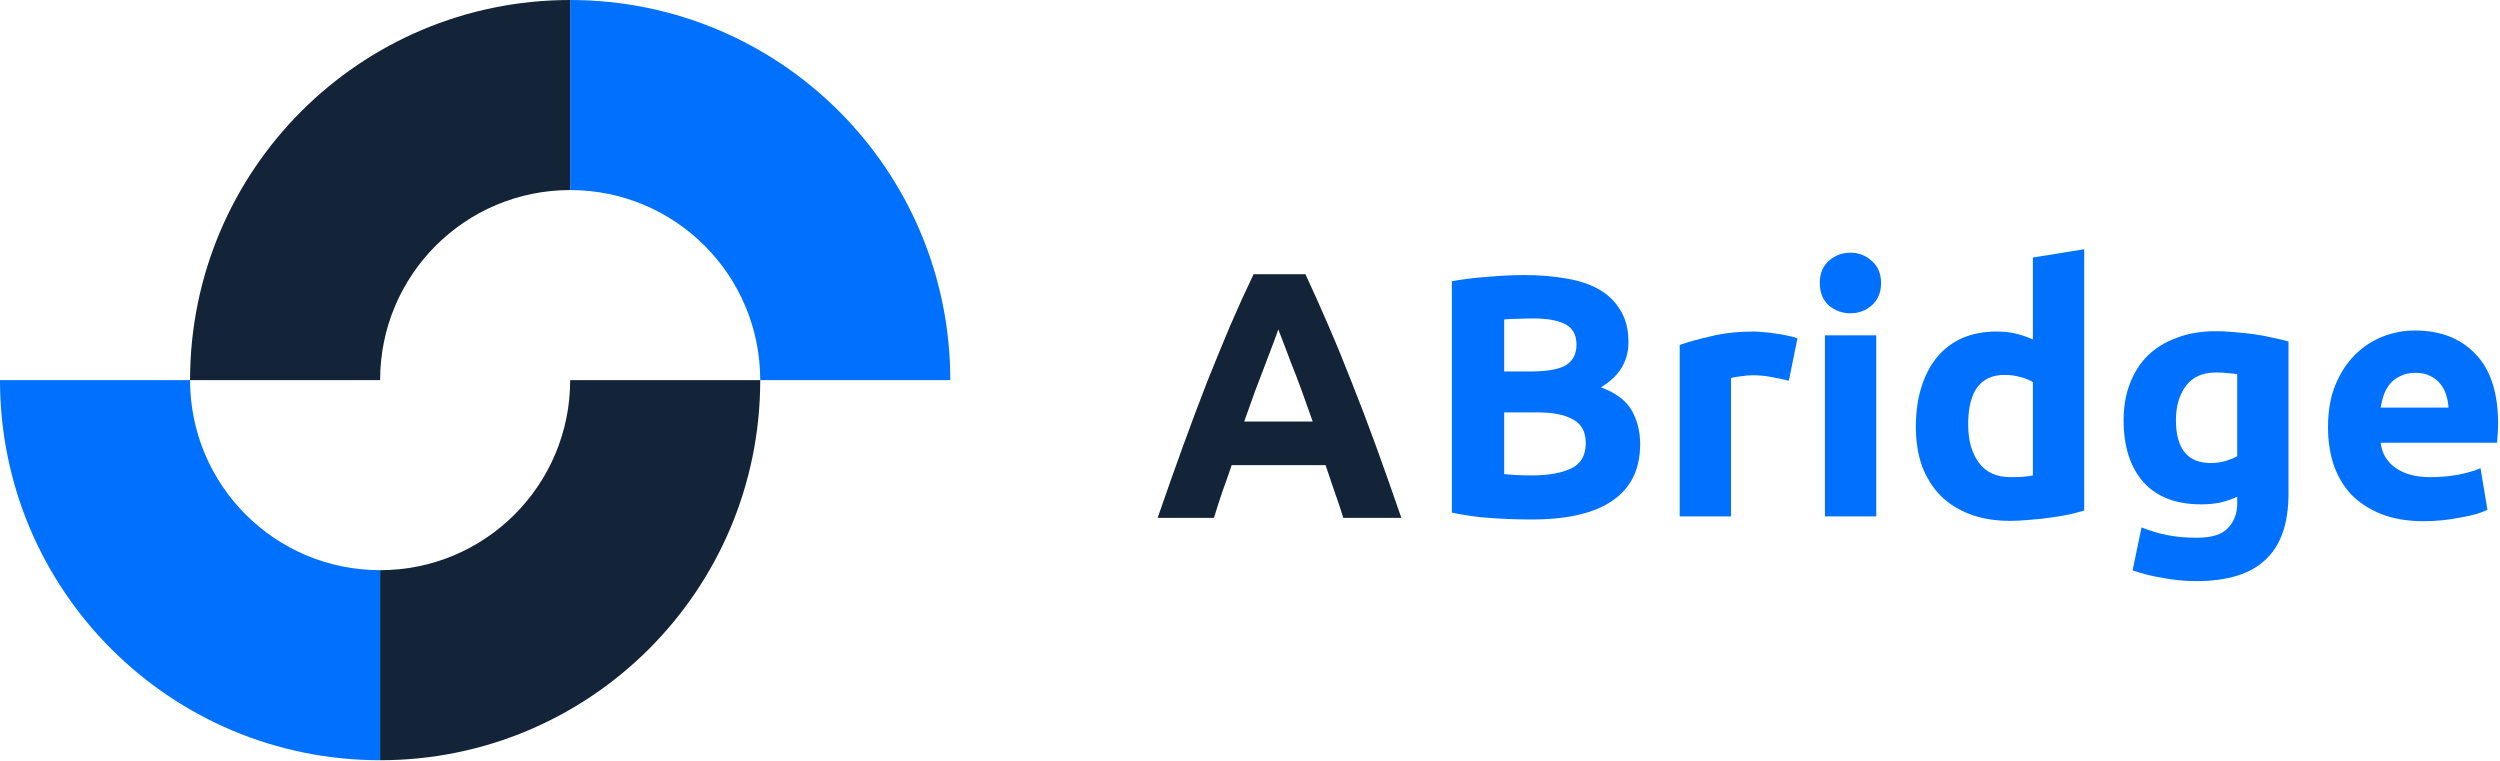
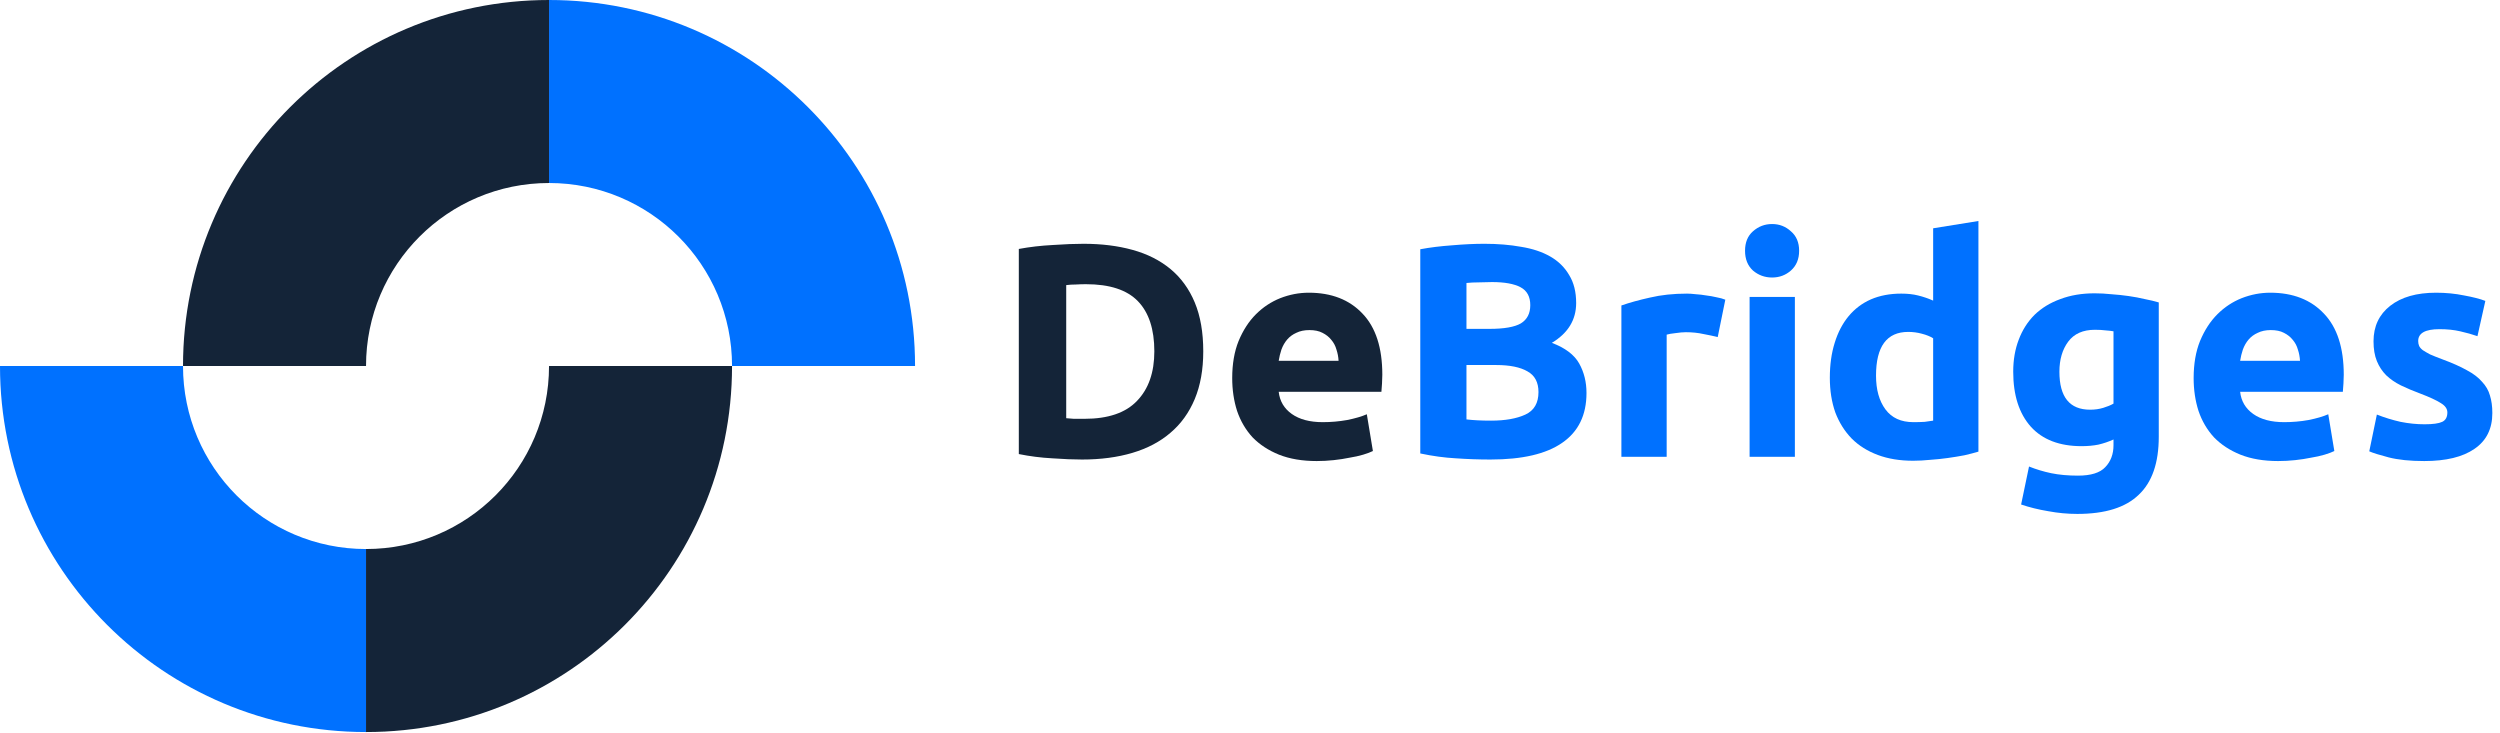
- <svg xmlns="http://www.w3.org/2000/svg" width="171" height="52" viewBox="0 0 171 52" fill="none">
-   <path d="M26 52V39C18.814 39 13 33.186 13 26H0C0 40.372 11.628 52 26 52Z" fill="#0071FF" />
-   <path d="M26 52V39C33.186 39 39 33.186 39 26H52C52 40.372 40.372 52 26 52Z" fill="#142438" />
-   <path d="M39 0V13C46.186 13 52 18.814 52 26H65C65 11.628 53.372 0 39 0Z" fill="#0071FF" />
-   <path d="M39 0V13C31.814 13 26 18.814 26 26H13C13 11.628 24.628 0 39 0Z" fill="#142438" />
-   <path d="M104.747 35.533C103.852 35.533 102.957 35.502 102.062 35.439C101.183 35.392 100.265 35.266 99.307 35.062V19.238C100.061 19.097 100.885 18.995 101.78 18.932C102.674 18.854 103.506 18.814 104.276 18.814C105.312 18.814 106.261 18.893 107.125 19.05C108.004 19.191 108.757 19.442 109.385 19.803C110.013 20.164 110.5 20.643 110.845 21.24C111.206 21.821 111.387 22.543 111.387 23.406C111.387 24.709 110.759 25.737 109.503 26.491C110.539 26.883 111.246 27.417 111.622 28.092C111.999 28.767 112.187 29.528 112.187 30.376C112.187 32.087 111.56 33.374 110.304 34.238C109.064 35.101 107.211 35.533 104.747 35.533ZM102.886 28.21V32.425C103.153 32.456 103.444 32.48 103.758 32.495C104.072 32.511 104.417 32.519 104.794 32.519C105.892 32.519 106.779 32.362 107.454 32.048C108.129 31.734 108.467 31.153 108.467 30.305C108.467 29.552 108.184 29.018 107.619 28.704C107.054 28.375 106.246 28.21 105.194 28.21H102.886ZM102.886 25.408H104.676C105.806 25.408 106.615 25.266 107.101 24.984C107.588 24.686 107.831 24.215 107.831 23.571C107.831 22.912 107.58 22.448 107.078 22.182C106.575 21.915 105.838 21.781 104.864 21.781C104.55 21.781 104.213 21.789 103.852 21.805C103.491 21.805 103.169 21.821 102.886 21.852V25.408Z" fill="#0071FF" />
-   <path d="M122.357 26.043C122.043 25.965 121.674 25.886 121.25 25.808C120.826 25.714 120.371 25.667 119.884 25.667C119.665 25.667 119.398 25.69 119.084 25.737C118.786 25.769 118.558 25.808 118.401 25.855V35.321H114.892V23.594C115.52 23.375 116.258 23.171 117.106 22.982C117.969 22.778 118.927 22.676 119.979 22.676C120.167 22.676 120.395 22.692 120.661 22.723C120.928 22.739 121.195 22.77 121.462 22.817C121.729 22.849 121.996 22.896 122.263 22.959C122.529 23.006 122.757 23.069 122.945 23.147L122.357 26.043Z" fill="#0071FF" />
-   <path d="M128.335 35.321H124.826V22.935H128.335V35.321ZM128.665 19.356C128.665 20 128.453 20.51 128.029 20.887C127.621 21.248 127.134 21.428 126.569 21.428C126.004 21.428 125.509 21.248 125.085 20.887C124.677 20.51 124.473 20 124.473 19.356C124.473 18.712 124.677 18.21 125.085 17.849C125.509 17.472 126.004 17.284 126.569 17.284C127.134 17.284 127.621 17.472 128.029 17.849C128.453 18.21 128.665 18.712 128.665 19.356Z" fill="#0071FF" />
-   <path d="M134.623 29.034C134.623 30.117 134.867 30.988 135.353 31.648C135.84 32.307 136.562 32.637 137.52 32.637C137.834 32.637 138.124 32.629 138.391 32.613C138.658 32.582 138.878 32.55 139.05 32.519V26.137C138.831 25.996 138.54 25.878 138.179 25.784C137.834 25.69 137.48 25.643 137.119 25.643C135.455 25.643 134.623 26.773 134.623 29.034ZM142.559 34.921C142.245 35.015 141.884 35.109 141.476 35.203C141.067 35.282 140.636 35.352 140.181 35.415C139.741 35.478 139.286 35.525 138.815 35.556C138.36 35.603 137.92 35.627 137.496 35.627C136.476 35.627 135.565 35.478 134.765 35.18C133.964 34.881 133.289 34.458 132.74 33.908C132.19 33.343 131.766 32.668 131.468 31.883C131.186 31.082 131.044 30.188 131.044 29.199C131.044 28.194 131.17 27.291 131.421 26.491C131.672 25.674 132.033 24.984 132.504 24.419C132.975 23.854 133.548 23.422 134.223 23.123C134.914 22.825 135.699 22.676 136.578 22.676C137.064 22.676 137.496 22.723 137.873 22.817C138.265 22.912 138.658 23.045 139.05 23.218V17.613L142.559 17.048V34.921Z" fill="#0071FF" />
-   <path d="M148.834 28.728C148.834 30.69 149.627 31.671 151.213 31.671C151.574 31.671 151.911 31.624 152.225 31.53C152.539 31.436 152.806 31.326 153.026 31.2V25.596C152.853 25.565 152.649 25.541 152.414 25.525C152.178 25.494 151.903 25.478 151.59 25.478C150.663 25.478 149.973 25.784 149.517 26.397C149.062 27.009 148.834 27.786 148.834 28.728ZM156.534 33.767C156.534 35.792 156.016 37.291 154.98 38.264C153.96 39.253 152.374 39.748 150.224 39.748C149.47 39.748 148.717 39.677 147.963 39.536C147.21 39.41 146.511 39.238 145.868 39.018L146.48 36.074C147.029 36.294 147.602 36.467 148.199 36.593C148.811 36.718 149.502 36.781 150.271 36.781C151.276 36.781 151.982 36.561 152.39 36.121C152.814 35.682 153.026 35.117 153.026 34.426V33.979C152.649 34.151 152.257 34.285 151.849 34.379C151.456 34.458 151.024 34.497 150.553 34.497C148.842 34.497 147.532 33.994 146.621 32.99C145.711 31.969 145.255 30.549 145.255 28.728C145.255 27.817 145.397 26.993 145.679 26.255C145.962 25.502 146.37 24.858 146.904 24.324C147.453 23.791 148.12 23.383 148.905 23.1C149.69 22.802 150.577 22.653 151.566 22.653C151.99 22.653 152.422 22.676 152.861 22.723C153.316 22.755 153.764 22.802 154.203 22.864C154.643 22.927 155.059 23.006 155.451 23.1C155.859 23.178 156.22 23.265 156.534 23.359V33.767Z" fill="#0071FF" />
-   <path d="M159.236 29.222C159.236 28.123 159.401 27.166 159.731 26.349C160.076 25.517 160.524 24.827 161.073 24.277C161.623 23.728 162.25 23.312 162.957 23.029C163.679 22.747 164.417 22.605 165.17 22.605C166.929 22.605 168.318 23.147 169.338 24.23C170.359 25.298 170.869 26.875 170.869 28.963C170.869 29.167 170.861 29.395 170.845 29.646C170.83 29.881 170.814 30.093 170.798 30.282H162.839C162.918 31.004 163.255 31.577 163.852 32.001C164.448 32.425 165.249 32.637 166.254 32.637C166.897 32.637 167.525 32.582 168.137 32.472C168.765 32.346 169.275 32.197 169.668 32.024L170.139 34.873C169.95 34.968 169.699 35.062 169.385 35.156C169.071 35.25 168.718 35.329 168.326 35.392C167.949 35.47 167.541 35.533 167.101 35.58C166.662 35.627 166.222 35.651 165.783 35.651C164.668 35.651 163.695 35.486 162.863 35.156C162.046 34.826 161.364 34.379 160.814 33.814C160.28 33.233 159.88 32.55 159.613 31.765C159.362 30.98 159.236 30.133 159.236 29.222ZM167.478 27.88C167.462 27.582 167.407 27.291 167.313 27.009C167.235 26.726 167.101 26.475 166.913 26.255C166.74 26.035 166.513 25.855 166.23 25.714C165.963 25.572 165.626 25.502 165.217 25.502C164.825 25.502 164.487 25.572 164.205 25.714C163.922 25.839 163.687 26.012 163.498 26.232C163.31 26.451 163.161 26.71 163.051 27.009C162.957 27.291 162.886 27.582 162.839 27.88H167.478Z" fill="#0071FF" />
-   <path d="M91.882 35.424C91.707 34.847 91.509 34.253 91.287 33.644C91.081 33.035 90.875 32.425 90.669 31.816H84.248C84.042 32.425 83.828 33.035 83.606 33.644C83.4 34.253 83.21 34.847 83.035 35.424H79.183C79.801 33.628 80.388 31.968 80.943 30.445C81.498 28.921 82.037 27.486 82.56 26.139C83.099 24.792 83.622 23.517 84.129 22.314C84.653 21.095 85.192 19.909 85.746 18.754H89.29C89.829 19.909 90.36 21.095 90.883 22.314C91.406 23.517 91.929 24.792 92.453 26.139C92.992 27.486 93.539 28.921 94.094 30.445C94.648 31.968 95.235 33.628 95.853 35.424H91.882ZM87.435 22.53C87.356 22.771 87.237 23.1 87.078 23.517C86.92 23.934 86.737 24.415 86.531 24.96C86.325 25.505 86.095 26.107 85.842 26.764C85.604 27.422 85.358 28.111 85.104 28.833H89.789C89.535 28.111 89.29 27.422 89.052 26.764C88.814 26.107 88.584 25.505 88.362 24.96C88.156 24.415 87.974 23.934 87.815 23.517C87.657 23.1 87.53 22.771 87.435 22.53Z" fill="#142438" />
+ <svg xmlns="http://www.w3.org/2000/svg" width="181" height="53" viewBox="0 0 181 53" fill="none">
+   <path d="M26.5 53V39.75C19.176 39.75 13.25 33.824 13.25 26.5H0C0 41.149 11.851 53 26.5 53Z" fill="#0071FF" />
+   <path d="M26.5 53V39.75C33.824 39.75 39.75 33.824 39.75 26.5H53C53 41.149 41.149 53 26.5 53Z" fill="#142438" />
+   <path d="M39.75 0V13.25C47.074 13.25 53 19.176 53 26.5H66.25C66.25 11.851 54.399 0 39.75 0Z" fill="#0071FF" />
+   <path d="M39.75 0V13.25C32.426 13.25 26.5 19.176 26.5 26.5H13.25C13.25 11.851 25.101 0 39.75 0Z" fill="#142438" />
+   <path d="M107.91 33.27C107.074 33.27 106.238 33.241 105.402 33.182C104.581 33.138 103.723 33.021 102.828 32.83V18.046C103.532 17.914 104.302 17.819 105.138 17.76C105.974 17.687 106.751 17.65 107.47 17.65C108.438 17.65 109.325 17.723 110.132 17.87C110.953 18.002 111.657 18.237 112.244 18.574C112.831 18.911 113.285 19.359 113.608 19.916C113.945 20.459 114.114 21.133 114.114 21.94C114.114 23.157 113.527 24.118 112.354 24.822C113.322 25.189 113.982 25.687 114.334 26.318C114.686 26.949 114.862 27.66 114.862 28.452C114.862 30.051 114.275 31.253 113.102 32.06C111.943 32.867 110.213 33.27 107.91 33.27ZM106.172 26.428V30.366C106.421 30.395 106.693 30.417 106.986 30.432C107.279 30.447 107.602 30.454 107.954 30.454C108.981 30.454 109.809 30.307 110.44 30.014C111.071 29.721 111.386 29.178 111.386 28.386C111.386 27.682 111.122 27.183 110.594 26.89C110.066 26.582 109.311 26.428 108.328 26.428H106.172ZM106.172 23.81H107.844C108.9 23.81 109.655 23.678 110.11 23.414C110.565 23.135 110.792 22.695 110.792 22.094C110.792 21.478 110.557 21.045 110.088 20.796C109.619 20.547 108.929 20.422 108.02 20.422C107.727 20.422 107.411 20.429 107.074 20.444C106.737 20.444 106.436 20.459 106.172 20.488V23.81Z" fill="#0071FF" />
+   <path d="M124.363 24.404C124.07 24.331 123.725 24.257 123.329 24.184C122.933 24.096 122.508 24.052 122.053 24.052C121.848 24.052 121.599 24.074 121.305 24.118C121.027 24.147 120.814 24.184 120.667 24.228V33.072H117.389V22.116C117.976 21.911 118.665 21.72 119.457 21.544C120.264 21.353 121.159 21.258 122.141 21.258C122.317 21.258 122.53 21.273 122.779 21.302C123.029 21.317 123.278 21.346 123.527 21.39C123.777 21.419 124.026 21.463 124.275 21.522C124.525 21.566 124.737 21.625 124.913 21.698L124.363 24.404Z" fill="#0071FF" />
+   <path d="M129.949 33.072H126.671V21.5H129.949V33.072ZM130.257 18.156C130.257 18.757 130.059 19.234 129.663 19.586C129.281 19.923 128.827 20.092 128.299 20.092C127.771 20.092 127.309 19.923 126.913 19.586C126.531 19.234 126.341 18.757 126.341 18.156C126.341 17.555 126.531 17.085 126.913 16.748C127.309 16.396 127.771 16.22 128.299 16.22C128.827 16.22 129.281 16.396 129.663 16.748C130.059 17.085 130.257 17.555 130.257 18.156Z" fill="#0071FF" />
+   <path d="M135.824 27.198C135.824 28.21 136.051 29.024 136.506 29.64C136.961 30.256 137.635 30.564 138.53 30.564C138.823 30.564 139.095 30.557 139.344 30.542C139.593 30.513 139.799 30.483 139.96 30.454V24.492C139.755 24.36 139.483 24.25 139.146 24.162C138.823 24.074 138.493 24.03 138.156 24.03C136.601 24.03 135.824 25.086 135.824 27.198ZM143.238 32.698C142.945 32.786 142.607 32.874 142.226 32.962C141.845 33.035 141.441 33.101 141.016 33.16C140.605 33.219 140.18 33.263 139.74 33.292C139.315 33.336 138.904 33.358 138.508 33.358C137.555 33.358 136.704 33.219 135.956 32.94C135.208 32.661 134.577 32.265 134.064 31.752C133.551 31.224 133.155 30.593 132.876 29.86C132.612 29.112 132.48 28.276 132.48 27.352C132.48 26.413 132.597 25.57 132.832 24.822C133.067 24.059 133.404 23.414 133.844 22.886C134.284 22.358 134.819 21.955 135.45 21.676C136.095 21.397 136.829 21.258 137.65 21.258C138.105 21.258 138.508 21.302 138.86 21.39C139.227 21.478 139.593 21.603 139.96 21.764V16.528L143.238 16V32.698Z" fill="#0071FF" />
+   <path d="M149.101 26.912C149.101 28.745 149.842 29.662 151.323 29.662C151.661 29.662 151.976 29.618 152.269 29.53C152.563 29.442 152.812 29.339 153.017 29.222V23.986C152.856 23.957 152.665 23.935 152.445 23.92C152.225 23.891 151.969 23.876 151.675 23.876C150.81 23.876 150.165 24.162 149.739 24.734C149.314 25.306 149.101 26.032 149.101 26.912ZM156.295 31.62C156.295 33.512 155.811 34.913 154.843 35.822C153.89 36.746 152.409 37.208 150.399 37.208C149.695 37.208 148.991 37.142 148.287 37.01C147.583 36.893 146.931 36.731 146.329 36.526L146.901 33.776C147.415 33.981 147.95 34.143 148.507 34.26C149.079 34.377 149.725 34.436 150.443 34.436C151.382 34.436 152.042 34.231 152.423 33.82C152.819 33.409 153.017 32.881 153.017 32.236V31.818C152.665 31.979 152.299 32.104 151.917 32.192C151.551 32.265 151.147 32.302 150.707 32.302C149.109 32.302 147.884 31.833 147.033 30.894C146.183 29.941 145.757 28.613 145.757 26.912C145.757 26.061 145.889 25.291 146.153 24.602C146.417 23.898 146.799 23.297 147.297 22.798C147.811 22.299 148.434 21.918 149.167 21.654C149.901 21.375 150.729 21.236 151.653 21.236C152.049 21.236 152.453 21.258 152.863 21.302C153.289 21.331 153.707 21.375 154.117 21.434C154.528 21.493 154.917 21.566 155.283 21.654C155.665 21.727 156.002 21.808 156.295 21.896V31.62Z" fill="#0071FF" />
+   <path d="M158.82 27.374C158.82 26.347 158.974 25.453 159.282 24.69C159.605 23.913 160.023 23.267 160.536 22.754C161.049 22.241 161.636 21.852 162.296 21.588C162.971 21.324 163.66 21.192 164.364 21.192C166.007 21.192 167.305 21.698 168.258 22.71C169.211 23.707 169.688 25.181 169.688 27.132C169.688 27.323 169.681 27.535 169.666 27.77C169.651 27.99 169.637 28.188 169.622 28.364H162.186C162.259 29.039 162.575 29.574 163.132 29.97C163.689 30.366 164.437 30.564 165.376 30.564C165.977 30.564 166.564 30.513 167.136 30.41C167.723 30.293 168.199 30.153 168.566 29.992L169.006 32.654C168.83 32.742 168.595 32.83 168.302 32.918C168.009 33.006 167.679 33.079 167.312 33.138C166.96 33.211 166.579 33.27 166.168 33.314C165.757 33.358 165.347 33.38 164.936 33.38C163.895 33.38 162.985 33.226 162.208 32.918C161.445 32.61 160.807 32.192 160.294 31.664C159.795 31.121 159.421 30.483 159.172 29.75C158.937 29.017 158.82 28.225 158.82 27.374ZM166.52 26.12C166.505 25.841 166.454 25.57 166.366 25.306C166.293 25.042 166.168 24.807 165.992 24.602C165.831 24.397 165.618 24.228 165.354 24.096C165.105 23.964 164.789 23.898 164.408 23.898C164.041 23.898 163.726 23.964 163.462 24.096C163.198 24.213 162.978 24.375 162.802 24.58C162.626 24.785 162.487 25.027 162.384 25.306C162.296 25.57 162.23 25.841 162.186 26.12H166.52Z" fill="#0071FF" />
+   <path d="M175.539 30.718C176.141 30.718 176.566 30.659 176.815 30.542C177.065 30.425 177.189 30.197 177.189 29.86C177.189 29.596 177.028 29.369 176.705 29.178C176.383 28.973 175.891 28.745 175.231 28.496C174.718 28.305 174.249 28.107 173.824 27.902C173.413 27.697 173.061 27.455 172.767 27.176C172.474 26.883 172.247 26.538 172.085 26.142C171.924 25.746 171.843 25.269 171.843 24.712C171.843 23.627 172.247 22.769 173.053 22.138C173.86 21.507 174.967 21.192 176.375 21.192C177.079 21.192 177.754 21.258 178.399 21.39C179.045 21.507 179.558 21.639 179.939 21.786L179.368 24.338C178.986 24.206 178.568 24.089 178.113 23.986C177.673 23.883 177.175 23.832 176.618 23.832C175.591 23.832 175.077 24.118 175.077 24.69C175.077 24.822 175.1 24.939 175.144 25.042C175.188 25.145 175.276 25.247 175.408 25.35C175.54 25.438 175.716 25.541 175.936 25.658C176.17 25.761 176.463 25.878 176.815 26.01C177.534 26.274 178.128 26.538 178.597 26.802C179.067 27.051 179.434 27.33 179.698 27.638C179.976 27.931 180.167 28.261 180.27 28.628C180.387 28.995 180.445 29.42 180.445 29.904C180.445 31.048 180.013 31.913 179.147 32.5C178.297 33.087 177.087 33.38 175.518 33.38C174.491 33.38 173.633 33.292 172.943 33.116C172.269 32.94 171.799 32.793 171.535 32.676L172.085 30.014C172.643 30.234 173.215 30.41 173.801 30.542C174.388 30.659 174.967 30.718 175.539 30.718Z" fill="#0071FF" />
+   <path d="M77.194 30.278C77.355 30.293 77.538 30.307 77.744 30.322C77.964 30.322 78.22 30.322 78.514 30.322C80.23 30.322 81.498 29.889 82.32 29.024C83.156 28.159 83.574 26.963 83.574 25.438C83.574 23.839 83.178 22.629 82.386 21.808C81.594 20.987 80.34 20.576 78.624 20.576C78.389 20.576 78.147 20.583 77.898 20.598C77.648 20.598 77.414 20.613 77.194 20.642V30.278ZM87.116 25.438C87.116 26.758 86.91 27.909 86.5 28.892C86.089 29.875 85.502 30.689 84.74 31.334C83.992 31.979 83.075 32.463 81.99 32.786C80.904 33.109 79.687 33.27 78.338 33.27C77.722 33.27 77.003 33.241 76.182 33.182C75.36 33.138 74.554 33.035 73.762 32.874V18.024C74.554 17.877 75.375 17.782 76.226 17.738C77.091 17.679 77.832 17.65 78.448 17.65C79.753 17.65 80.934 17.797 81.99 18.09C83.06 18.383 83.977 18.845 84.74 19.476C85.502 20.107 86.089 20.913 86.5 21.896C86.91 22.879 87.116 24.059 87.116 25.438Z" fill="#142438" />
+   <path d="M89.212 27.374C89.212 26.347 89.366 25.453 89.674 24.69C89.997 23.913 90.415 23.267 90.928 22.754C91.442 22.241 92.028 21.852 92.688 21.588C93.363 21.324 94.052 21.192 94.756 21.192C96.399 21.192 97.697 21.698 98.65 22.71C99.604 23.707 100.08 25.181 100.08 27.132C100.08 27.323 100.073 27.535 100.058 27.77C100.044 27.99 100.029 28.188 100.014 28.364H92.578C92.652 29.039 92.967 29.574 93.524 29.97C94.082 30.366 94.83 30.564 95.768 30.564C96.37 30.564 96.956 30.513 97.528 30.41C98.115 30.293 98.592 30.153 98.958 29.992L99.398 32.654C99.222 32.742 98.988 32.83 98.694 32.918C98.401 33.006 98.071 33.079 97.704 33.138C97.352 33.211 96.971 33.27 96.56 33.314C96.15 33.358 95.739 33.38 95.328 33.38C94.287 33.38 93.378 33.226 92.6 32.918C91.838 32.61 91.2 32.192 90.686 31.664C90.188 31.121 89.814 30.483 89.564 29.75C89.33 29.017 89.212 28.225 89.212 27.374ZM96.912 26.12C96.898 25.841 96.846 25.57 96.758 25.306C96.685 25.042 96.56 24.807 96.384 24.602C96.223 24.397 96.01 24.228 95.746 24.096C95.497 23.964 95.182 23.898 94.8 23.898C94.434 23.898 94.118 23.964 93.854 24.096C93.59 24.213 93.37 24.375 93.194 24.58C93.018 24.785 92.879 25.027 92.776 25.306C92.688 25.57 92.622 25.841 92.578 26.12H96.912Z" fill="#142438" />
</svg>
